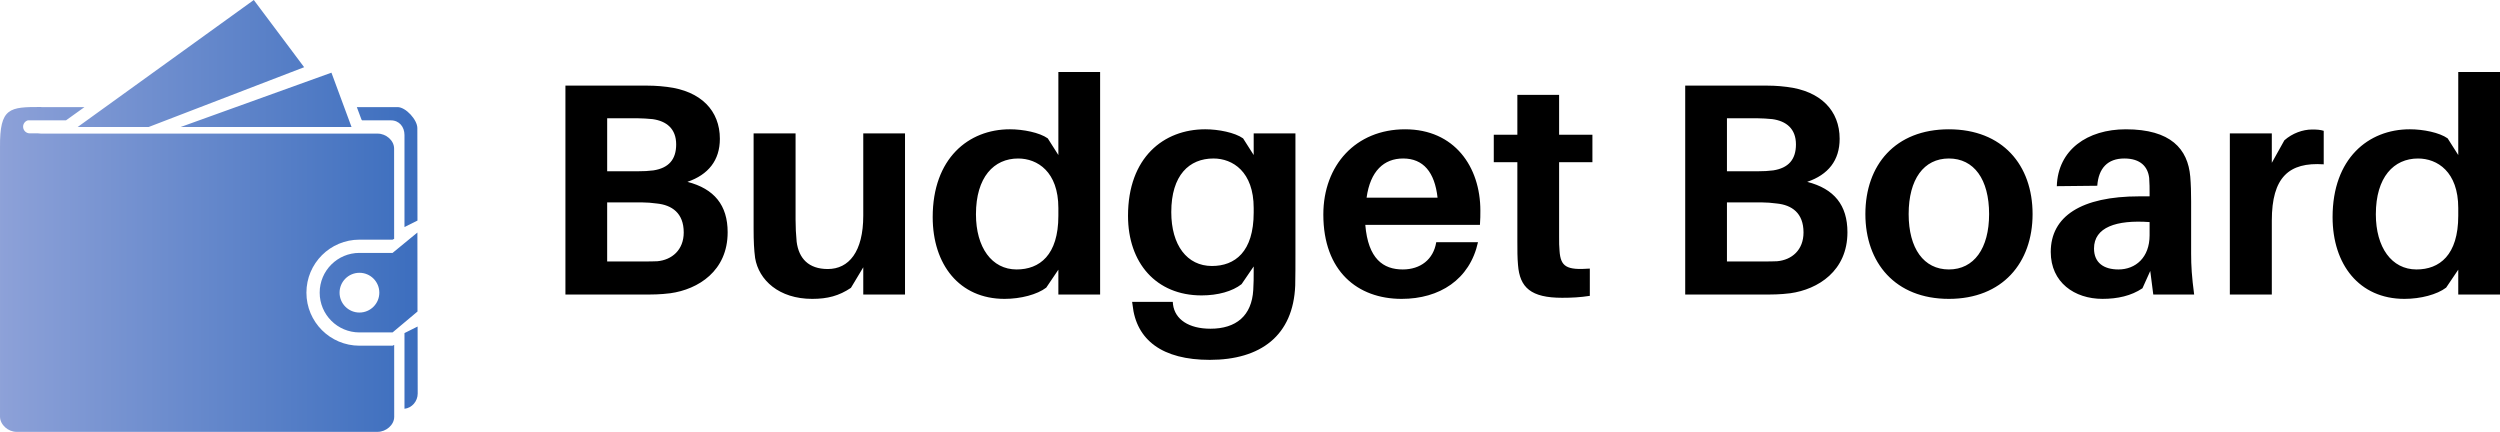
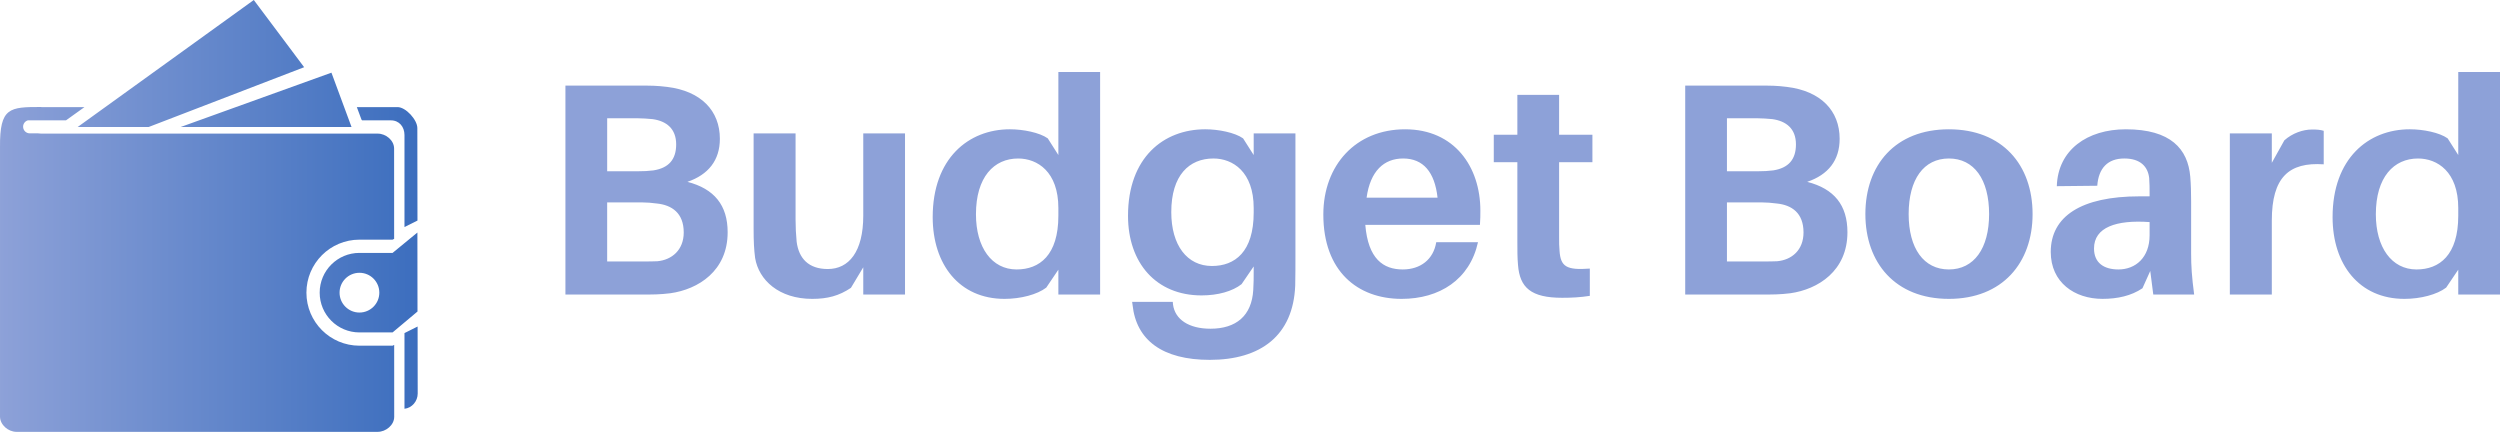
<svg xmlns="http://www.w3.org/2000/svg" viewBox="0 0 289.455 50" version="1.1" id="svg3" width="289.455" height="50">
  <defs id="defs3">
    <linearGradient gradientTransform="scale(0.9834861,1.016791)" id="a" x1="1.553" y1="0" x2="99.36" y2="0" gradientUnits="userSpaceOnUse">
      <stop offset="0%" stop-color="#8da1d8" id="stop2" />
      <stop offset="100%" stop-color="#3c6ebe" id="stop3" />
    </linearGradient>
  </defs>
  <g id="g3" transform="matrix(1.315705,0,0,1.315705,-52.62779,-172.356)">
-     <path d="m 100.493,147.002 c 1.827,-0.628 2.855,-1.884 2.855,-3.788 0,-2.474 -1.656,-4.206 -4.645,-4.568 -0.913,-0.114 -1.446,-0.114 -2.379,-0.114 h -6.567 v 18.387 h 6.681 c 1.047,0 1.618,0 2.55,-0.114 2.456,-0.343 5.045,-1.96 5.045,-5.368 0,-2.38 -1.18,-3.826 -3.54,-4.435 m -7.062,-5.596 h 2.665 c 0.418,0 0.894,0.038 1.332,0.076 1.218,0.171 2.075,0.838 2.075,2.227 0,1.333 -0.666,2.075 -1.999,2.284 a 10,10 0 0 1 -1.313,0.076 h -2.76 z m 4.416,12.582 c -0.343,0.019 -0.8,0.019 -1.218,0.019 H 93.43 v -5.197 h 3.064 c 0.42,0 0.857,0.038 1.295,0.096 1.332,0.133 2.379,0.837 2.379,2.55 0,1.542 -1.047,2.417 -2.322,2.532 z m 21.794,-11.25 h -3.674 v 7.233 c 0,3.198 -1.275,4.702 -3.121,4.702 -1.694,0 -2.55,-0.933 -2.741,-2.398 a 20,20 0 0 1 -0.095,-1.942 v -7.595 h -3.693 v 8.376 c 0,1.142 0.038,1.865 0.133,2.588 0.324,1.942 2.094,3.598 5.025,3.598 1.352,0 2.36,-0.267 3.407,-0.971 l 1.085,-1.808 v 2.398 h 3.674 z m 17.169,-5.405 h -3.674 v 7.309 l -0.932,-1.466 c -0.724,-0.514 -2.17,-0.8 -3.331,-0.8 -3.655,0 -6.796,2.57 -6.796,7.729 0,4.168 2.342,7.195 6.32,7.195 1.427,0 2.874,-0.381 3.673,-0.99 l 1.066,-1.58 v 2.189 h 3.674 z m -7.347,17.378 c -2.19,0 -3.579,-1.942 -3.579,-4.854 0,-3.274 1.58,-4.91 3.712,-4.91 1.694,0 3.54,1.16 3.54,4.358 v 0.685 c 0,3.465 -1.656,4.721 -3.673,4.721 m 24.535,-11.973 h -3.674 v 1.904 l -0.932,-1.466 c -0.724,-0.514 -2.17,-0.8 -3.331,-0.8 -3.655,0 -6.796,2.475 -6.796,7.614 0,4.15 2.475,7.005 6.472,7.005 1.447,0 2.722,-0.362 3.521,-0.99 l 1.066,-1.56 v 0.342 c 0,0.61 0,1.2 -0.038,1.732 -0.133,2.265 -1.503,3.407 -3.768,3.407 -1.904,0 -3.122,-0.818 -3.293,-2.131 l -0.02,-0.229 h -3.578 l 0.038,0.267 c 0.324,3.102 2.627,4.834 6.795,4.834 4.473,0 7.348,-2.132 7.519,-6.547 0.019,-0.78 0.019,-1.866 0.019,-2.741 z m -7.347,11.668 c -2.19,0 -3.579,-1.827 -3.579,-4.74 0,-3.254 1.58,-4.72 3.712,-4.72 1.694,0 3.54,1.161 3.54,4.36 v 0.399 c 0,3.464 -1.656,4.701 -3.673,4.701 m 23.621,-4.872 c 0,-3.864 -2.284,-7.157 -6.624,-7.157 -4.34,0 -7.195,3.16 -7.195,7.5 0,4.986 3.008,7.423 6.89,7.423 3.332,0 5.997,-1.694 6.72,-4.987 h -3.674 c -0.247,1.522 -1.39,2.398 -2.95,2.398 -1.713,0 -3.045,-0.933 -3.293,-3.921 h 10.088 c 0.038,-0.476 0.038,-0.914 0.038,-1.256 m -6.795,-4.588 c 1.77,0 2.78,1.2 3.027,3.446 h -6.244 c 0.324,-2.342 1.523,-3.446 3.217,-3.446 m 13.724,0.324 h 2.931 v -2.417 h -2.931 v -3.503 h -3.674 v 3.503 h -2.075 v 2.417 h 2.075 v 6.986 c 0,0.799 0,1.408 0.057,2.055 0.153,1.999 1.142,2.893 3.883,2.893 0.838,0 1.6,-0.038 2.437,-0.17 v -2.4 c -2.056,0.153 -2.57,-0.17 -2.665,-1.56 -0.038,-0.362 -0.038,-0.761 -0.038,-1.237 z m 21.832,1.732 c 1.846,-0.628 2.855,-1.884 2.855,-3.788 0,-2.474 -1.656,-4.206 -4.644,-4.568 -0.895,-0.114 -1.428,-0.114 -2.36,-0.114 h -6.586 v 18.387 h 6.68 c 1.048,0 1.638,0 2.57,-0.114 2.437,-0.343 5.026,-1.96 5.026,-5.368 0,-2.38 -1.162,-3.826 -3.54,-4.435 z m -7.062,-5.596 h 2.665 c 0.419,0 0.914,0.038 1.333,0.076 1.218,0.171 2.074,0.838 2.074,2.227 0,1.333 -0.666,2.075 -1.998,2.284 a 10,10 0 0 1 -1.295,0.076 h -2.779 z m 4.416,12.582 c -0.342,0.019 -0.8,0.019 -1.218,0.019 h -3.198 v -5.197 h 3.065 c 0.419,0 0.856,0.038 1.313,0.096 1.333,0.133 2.36,0.837 2.36,2.55 0,1.542 -1.027,2.417 -2.322,2.532 m 15.114,-11.611 c -4.72,0 -7.348,3.14 -7.348,7.461 0,4.283 2.627,7.462 7.348,7.462 4.72,0 7.366,-3.18 7.366,-7.462 0,-4.32 -2.646,-7.461 -7.366,-7.461 m 0,12.334 c -2.208,0 -3.54,-1.846 -3.54,-4.873 0,-3.064 1.332,-4.892 3.54,-4.892 2.208,0 3.54,1.828 3.54,4.892 0,3.027 -1.332,4.873 -3.54,4.873 m 17.987,2.208 h 3.597 c -0.209,-1.58 -0.266,-2.532 -0.266,-3.598 v -4.587 c 0,-0.761 -0.019,-1.523 -0.076,-2.189 -0.21,-2.436 -1.713,-4.168 -5.672,-4.168 -3.388,0 -5.977,1.808 -6.072,5.006 l 3.56,-0.038 c 0.113,-1.542 0.913,-2.399 2.378,-2.399 1.428,0 2.075,0.724 2.19,1.713 0.037,0.476 0.037,0.914 0.037,1.333 v 0.285 h -0.894 c -5.14,0 -7.804,1.77 -7.804,4.892 0,2.684 2.094,4.13 4.549,4.13 1.332,0 2.532,-0.266 3.521,-0.932 l 0.686,-1.523 z m -3.065,-2.208 c -1.294,0 -2.15,-0.59 -2.15,-1.846 0,-1.866 1.96,-2.532 4.891,-2.323 v 1.162 c 0,1.96 -1.237,3.007 -2.74,3.007 z m 17.036,-12.315 c -0.8,0 -1.732,0.323 -2.436,0.952 l -1.104,1.98 v -2.59 h -3.693 v 14.181 h 3.693 v -6.51 c 0,-3.807 1.504,-5.158 4.568,-4.949 v -2.95 c -0.305,-0.095 -0.61,-0.114 -1.028,-0.114 M 260,137.333 h -3.674 v 7.309 l -0.932,-1.466 c -0.724,-0.514 -2.151,-0.8 -3.331,-0.8 -3.655,0 -6.796,2.57 -6.796,7.729 0,4.168 2.342,7.195 6.32,7.195 1.427,0 2.874,-0.381 3.673,-0.99 l 1.066,-1.58 v 2.189 H 260 Z m -7.347,17.378 c -2.19,0 -3.579,-1.942 -3.579,-4.854 0,-3.274 1.58,-4.91 3.712,-4.91 1.694,0 3.54,1.16 3.54,4.358 v 0.685 c 0,3.465 -1.656,4.721 -3.673,4.721" id="path2" />
+     <path d="m 100.493,147.002 c 1.827,-0.628 2.855,-1.884 2.855,-3.788 0,-2.474 -1.656,-4.206 -4.645,-4.568 -0.913,-0.114 -1.446,-0.114 -2.379,-0.114 h -6.567 v 18.387 h 6.681 c 1.047,0 1.618,0 2.55,-0.114 2.456,-0.343 5.045,-1.96 5.045,-5.368 0,-2.38 -1.18,-3.826 -3.54,-4.435 m -7.062,-5.596 h 2.665 c 0.418,0 0.894,0.038 1.332,0.076 1.218,0.171 2.075,0.838 2.075,2.227 0,1.333 -0.666,2.075 -1.999,2.284 a 10,10 0 0 1 -1.313,0.076 h -2.76 z m 4.416,12.582 c -0.343,0.019 -0.8,0.019 -1.218,0.019 H 93.43 v -5.197 h 3.064 c 0.42,0 0.857,0.038 1.295,0.096 1.332,0.133 2.379,0.837 2.379,2.55 0,1.542 -1.047,2.417 -2.322,2.532 z m 21.794,-11.25 h -3.674 v 7.233 c 0,3.198 -1.275,4.702 -3.121,4.702 -1.694,0 -2.55,-0.933 -2.741,-2.398 a 20,20 0 0 1 -0.095,-1.942 v -7.595 h -3.693 v 8.376 c 0,1.142 0.038,1.865 0.133,2.588 0.324,1.942 2.094,3.598 5.025,3.598 1.352,0 2.36,-0.267 3.407,-0.971 l 1.085,-1.808 v 2.398 h 3.674 z m 17.169,-5.405 h -3.674 v 7.309 l -0.932,-1.466 c -0.724,-0.514 -2.17,-0.8 -3.331,-0.8 -3.655,0 -6.796,2.57 -6.796,7.729 0,4.168 2.342,7.195 6.32,7.195 1.427,0 2.874,-0.381 3.673,-0.99 l 1.066,-1.58 v 2.189 h 3.674 z m -7.347,17.378 c -2.19,0 -3.579,-1.942 -3.579,-4.854 0,-3.274 1.58,-4.91 3.712,-4.91 1.694,0 3.54,1.16 3.54,4.358 v 0.685 c 0,3.465 -1.656,4.721 -3.673,4.721 m 24.535,-11.973 h -3.674 v 1.904 l -0.932,-1.466 c -0.724,-0.514 -2.17,-0.8 -3.331,-0.8 -3.655,0 -6.796,2.475 -6.796,7.614 0,4.15 2.475,7.005 6.472,7.005 1.447,0 2.722,-0.362 3.521,-0.99 l 1.066,-1.56 v 0.342 c 0,0.61 0,1.2 -0.038,1.732 -0.133,2.265 -1.503,3.407 -3.768,3.407 -1.904,0 -3.122,-0.818 -3.293,-2.131 l -0.02,-0.229 h -3.578 l 0.038,0.267 c 0.324,3.102 2.627,4.834 6.795,4.834 4.473,0 7.348,-2.132 7.519,-6.547 0.019,-0.78 0.019,-1.866 0.019,-2.741 z m -7.347,11.668 c -2.19,0 -3.579,-1.827 -3.579,-4.74 0,-3.254 1.58,-4.72 3.712,-4.72 1.694,0 3.54,1.161 3.54,4.36 v 0.399 c 0,3.464 -1.656,4.701 -3.673,4.701 m 23.621,-4.872 c 0,-3.864 -2.284,-7.157 -6.624,-7.157 -4.34,0 -7.195,3.16 -7.195,7.5 0,4.986 3.008,7.423 6.89,7.423 3.332,0 5.997,-1.694 6.72,-4.987 h -3.674 c -0.247,1.522 -1.39,2.398 -2.95,2.398 -1.713,0 -3.045,-0.933 -3.293,-3.921 h 10.088 c 0.038,-0.476 0.038,-0.914 0.038,-1.256 m -6.795,-4.588 c 1.77,0 2.78,1.2 3.027,3.446 h -6.244 c 0.324,-2.342 1.523,-3.446 3.217,-3.446 m 13.724,0.324 h 2.931 v -2.417 h -2.931 v -3.503 h -3.674 v 3.503 h -2.075 v 2.417 h 2.075 v 6.986 c 0,0.799 0,1.408 0.057,2.055 0.153,1.999 1.142,2.893 3.883,2.893 0.838,0 1.6,-0.038 2.437,-0.17 v -2.4 c -2.056,0.153 -2.57,-0.17 -2.665,-1.56 -0.038,-0.362 -0.038,-0.761 -0.038,-1.237 z m 21.832,1.732 c 1.846,-0.628 2.855,-1.884 2.855,-3.788 0,-2.474 -1.656,-4.206 -4.644,-4.568 -0.895,-0.114 -1.428,-0.114 -2.36,-0.114 h -6.586 v 18.387 h 6.68 c 1.048,0 1.638,0 2.57,-0.114 2.437,-0.343 5.026,-1.96 5.026,-5.368 0,-2.38 -1.162,-3.826 -3.54,-4.435 z m -7.062,-5.596 h 2.665 c 0.419,0 0.914,0.038 1.333,0.076 1.218,0.171 2.074,0.838 2.074,2.227 0,1.333 -0.666,2.075 -1.998,2.284 a 10,10 0 0 1 -1.295,0.076 h -2.779 z m 4.416,12.582 c -0.342,0.019 -0.8,0.019 -1.218,0.019 h -3.198 v -5.197 h 3.065 c 0.419,0 0.856,0.038 1.313,0.096 1.333,0.133 2.36,0.837 2.36,2.55 0,1.542 -1.027,2.417 -2.322,2.532 m 15.114,-11.611 c -4.72,0 -7.348,3.14 -7.348,7.461 0,4.283 2.627,7.462 7.348,7.462 4.72,0 7.366,-3.18 7.366,-7.462 0,-4.32 -2.646,-7.461 -7.366,-7.461 m 0,12.334 c -2.208,0 -3.54,-1.846 -3.54,-4.873 0,-3.064 1.332,-4.892 3.54,-4.892 2.208,0 3.54,1.828 3.54,4.892 0,3.027 -1.332,4.873 -3.54,4.873 m 17.987,2.208 h 3.597 c -0.209,-1.58 -0.266,-2.532 -0.266,-3.598 v -4.587 c 0,-0.761 -0.019,-1.523 -0.076,-2.189 -0.21,-2.436 -1.713,-4.168 -5.672,-4.168 -3.388,0 -5.977,1.808 -6.072,5.006 l 3.56,-0.038 c 0.113,-1.542 0.913,-2.399 2.378,-2.399 1.428,0 2.075,0.724 2.19,1.713 0.037,0.476 0.037,0.914 0.037,1.333 v 0.285 h -0.894 c -5.14,0 -7.804,1.77 -7.804,4.892 0,2.684 2.094,4.13 4.549,4.13 1.332,0 2.532,-0.266 3.521,-0.932 l 0.686,-1.523 z m -3.065,-2.208 c -1.294,0 -2.15,-0.59 -2.15,-1.846 0,-1.866 1.96,-2.532 4.891,-2.323 v 1.162 c 0,1.96 -1.237,3.007 -2.74,3.007 z m 17.036,-12.315 c -0.8,0 -1.732,0.323 -2.436,0.952 l -1.104,1.98 v -2.59 h -3.693 v 14.181 h 3.693 v -6.51 c 0,-3.807 1.504,-5.158 4.568,-4.949 v -2.95 c -0.305,-0.095 -0.61,-0.114 -1.028,-0.114 M 260,137.333 h -3.674 v 7.309 l -0.932,-1.466 c -0.724,-0.514 -2.151,-0.8 -3.331,-0.8 -3.655,0 -6.796,2.57 -6.796,7.729 0,4.168 2.342,7.195 6.32,7.195 1.427,0 2.874,-0.381 3.673,-0.99 l 1.066,-1.58 v 2.189 H 260 Z m -7.347,17.378 c -2.19,0 -3.579,-1.942 -3.579,-4.854 0,-3.274 1.58,-4.91 3.712,-4.91 1.694,0 3.54,1.16 3.54,4.358 v 0.685 c 0,3.465 -1.656,4.721 -3.673,4.721" id="path2" fill="#8da1d8" />
    <path clip-rule="evenodd" d="M 71.567,15.476 59.975,0 19.417,29.243 H 35.77 Z M 82.479,29.243 77.854,16.735 43.142,29.243 Z m 2.434,-1.527 h 6.64 c 1.899,0 3.121,1.48 3.121,3.373 v 21.198 l 2.992,-1.495 -0.03,-21.297 c 0,-1.9 -2.656,-4.831 -4.556,-4.831 h -9.379 l 1.06,2.854 z m 9.761,48.99 v 17.43 c 1.732,-0.184 3.045,-1.739 3.045,-3.518 L 97.696,75.195 Z M 7.939,27.716 h 8.784 l 4.258,-3.052 h -9.966 l 0.069,-0.023 C 3.712,24.634 1.46,24.718 1.529,33.89 v 62.04 c 0,1.901 1.893,3.519 3.793,3.519 h 83.179 c 1.899,0 3.808,-1.565 3.808,-3.457 l -0.007,-16.566 -0.367,0.183 h -7.631 c -6.746,0 -12.211,-5.464 -12.211,-12.21 0,-6.746 5.465,-12.209 12.211,-12.209 h 7.631 l 0.358,-0.184 -0.008,-20.788 c 0,-1.9 -1.885,-3.449 -3.784,-3.449 H 11.008 A 5.5,5.5 0 0 1 10.252,30.708 H 8.374 A 1.53,1.53 0 0 1 6.848,29.182 1.52,1.52 0 0 1 7.939,27.716 M 91.935,58.24 h -7.631 a 9.154,9.154 0 0 0 -9.158,9.157 9.155,9.155 0 0 0 9.158,9.157 h 7.631 L 97.673,71.739 97.65,53.547 Z m -12.21,9.157 a 4.58,4.58 0 0 1 4.579,-4.577 4.58,4.58 0 0 1 4.578,4.577 4.583,4.583 0 0 1 -4.578,4.579 4.58,4.58 0 0 1 -4.579,-4.579" fill="url(#a)" transform="matrix(0.38213,0,0,0.38213,39.416,130.999)" id="path3" style="fill:url(#a)" />
  </g>
</svg>
